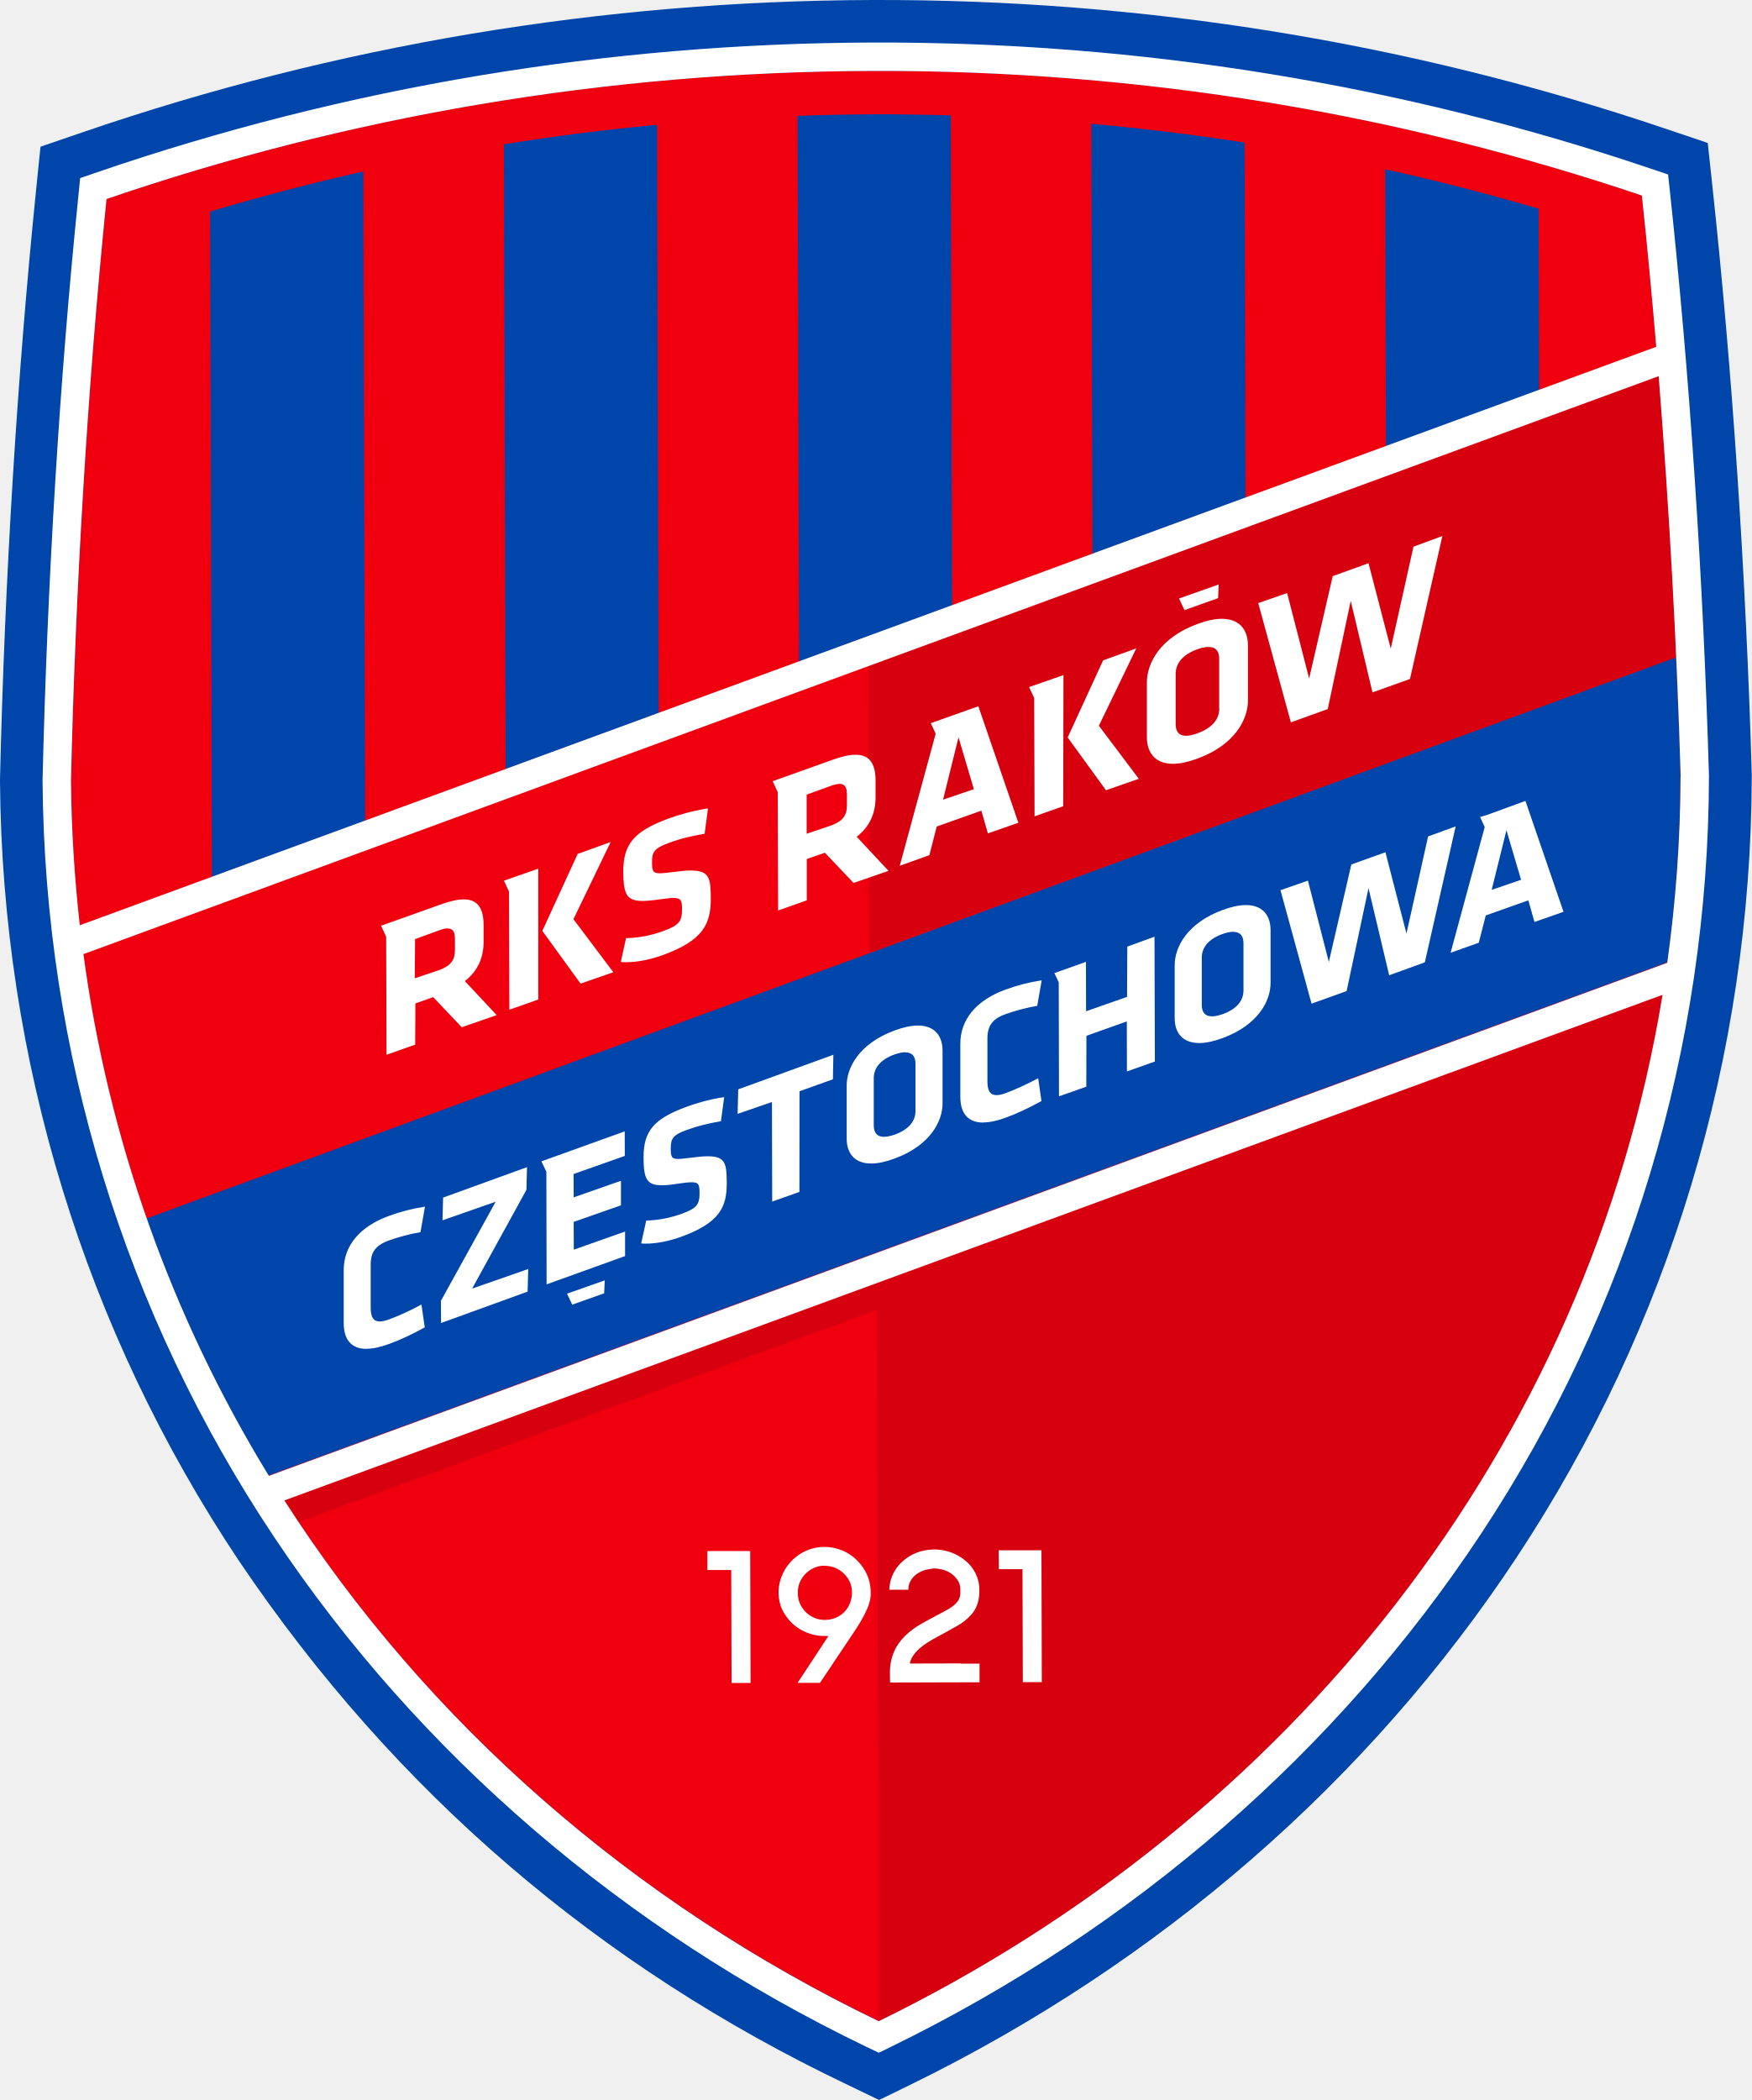
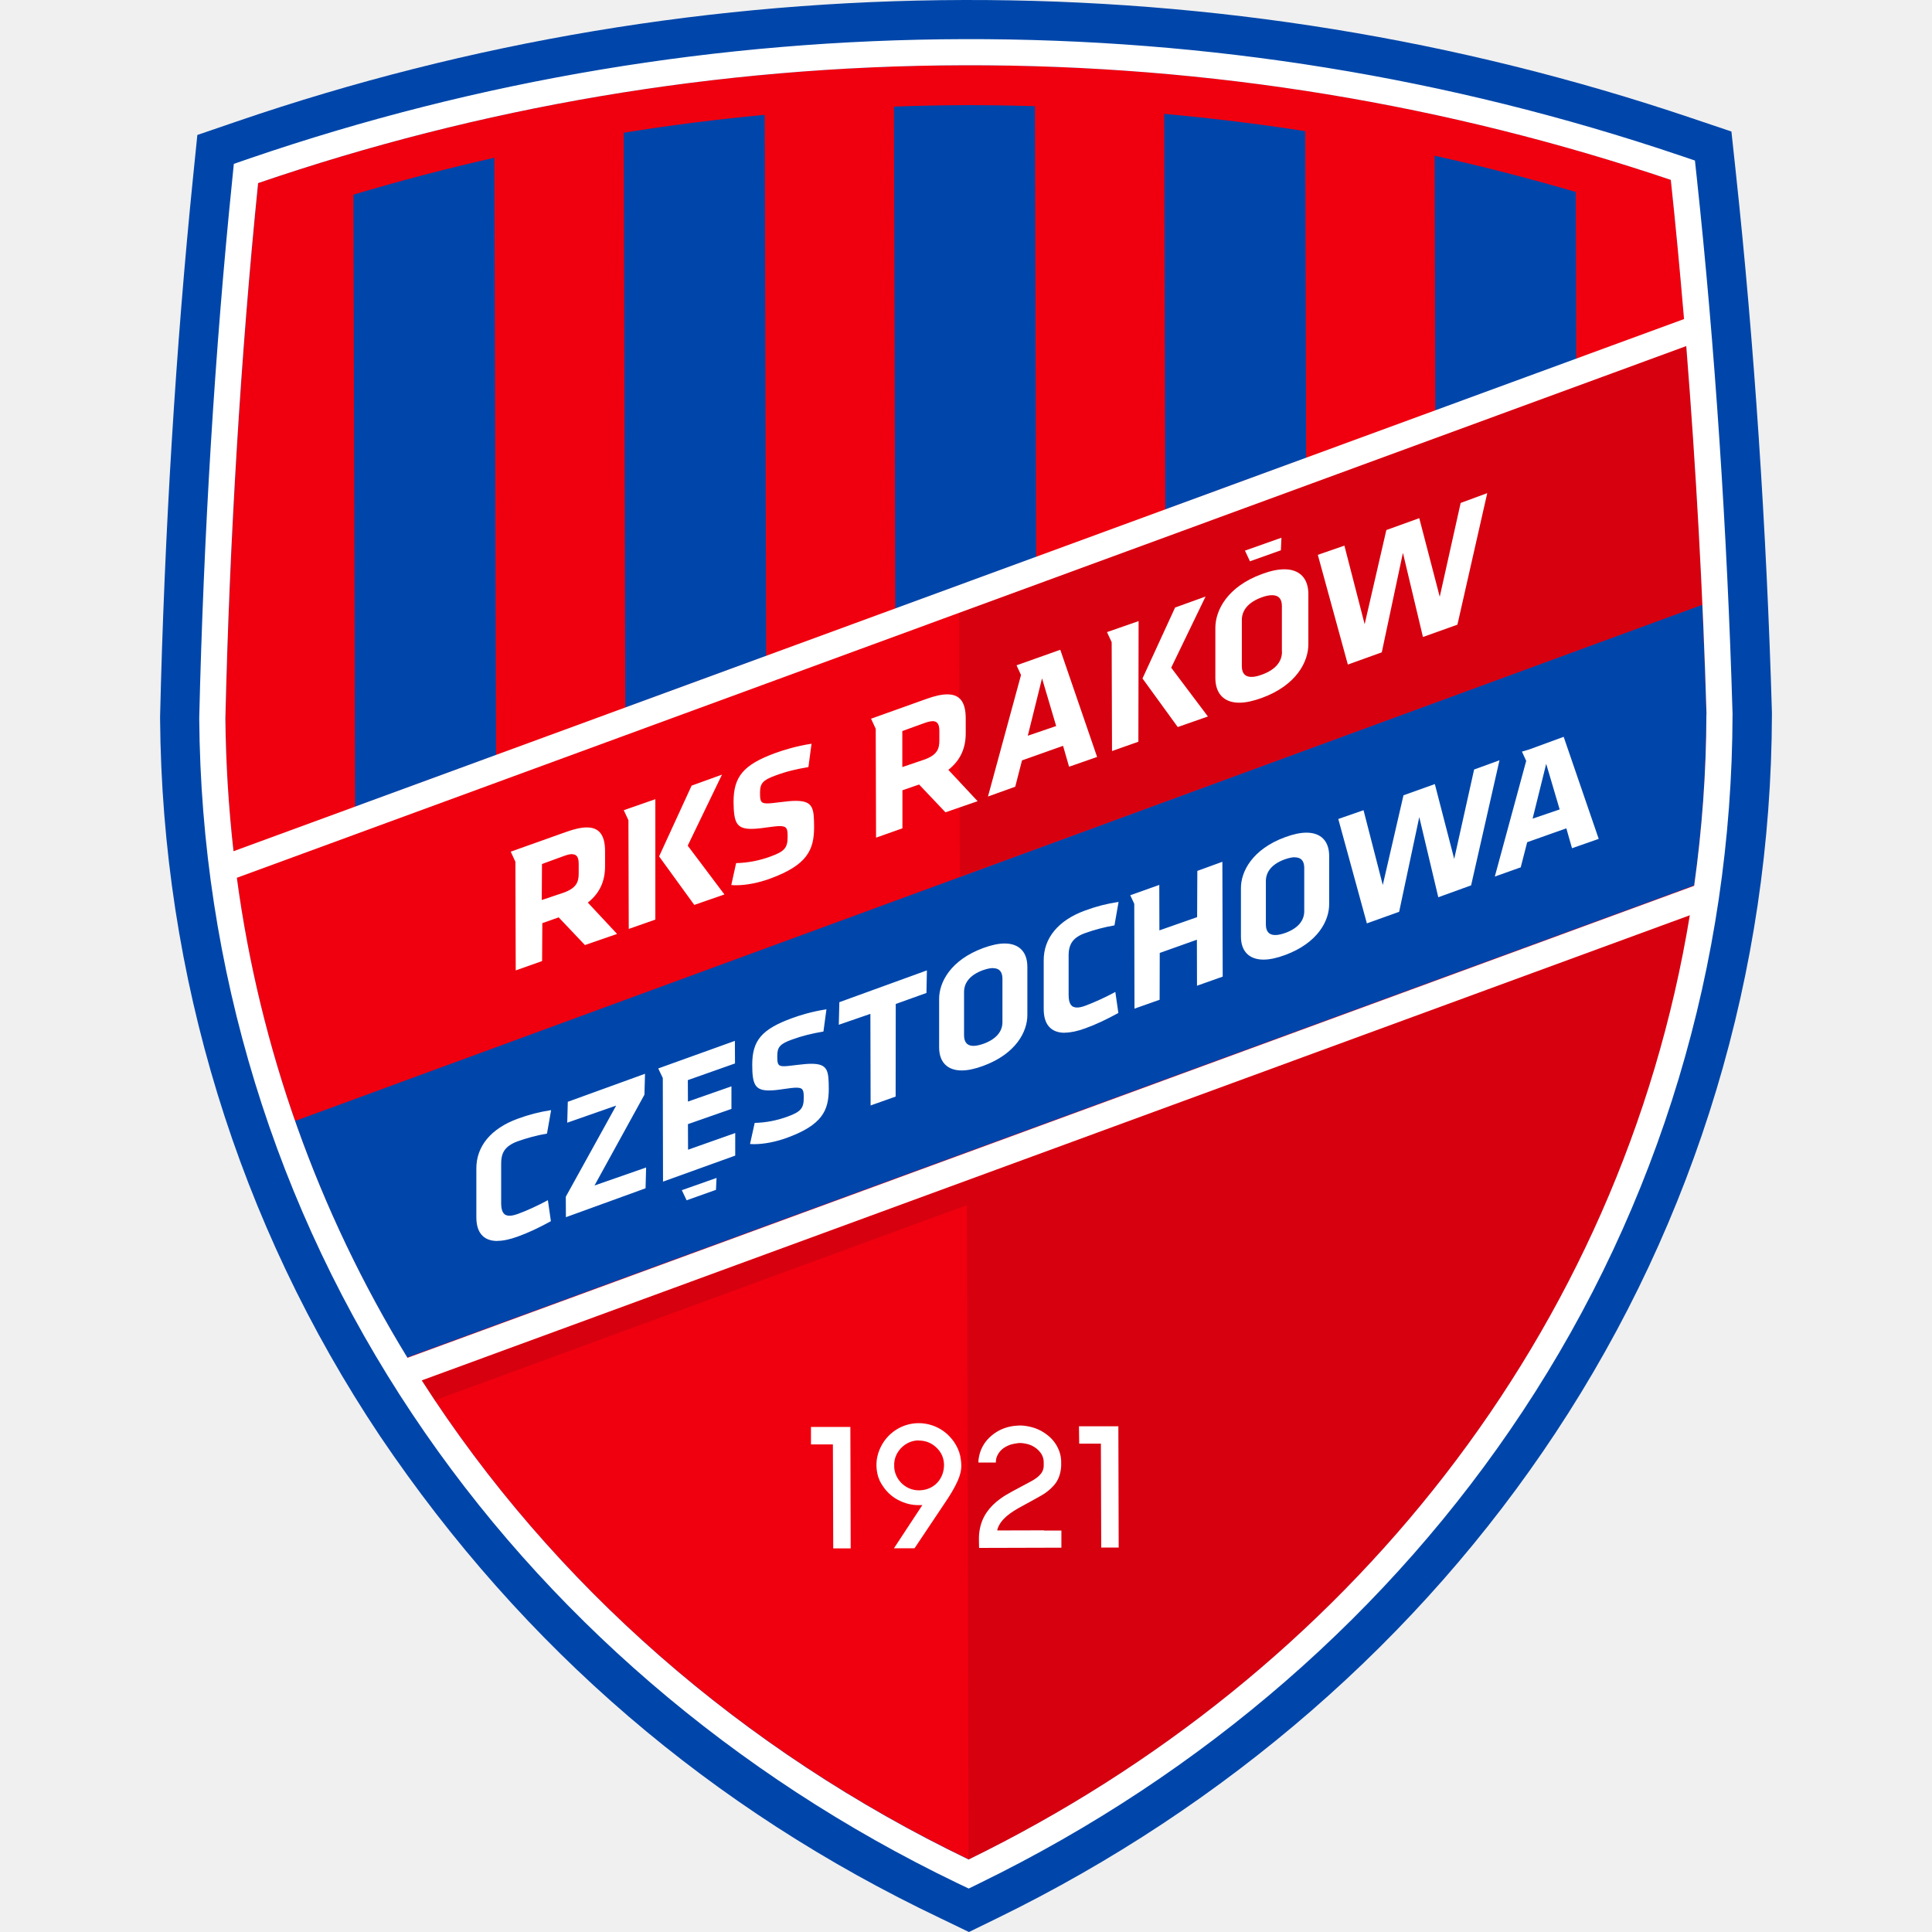
- <svg xmlns="http://www.w3.org/2000/svg" width="584" height="700" viewBox="0 0 584 700" fill="none">
-   <g clip-path="url(#clip0_37_506)">
-     <path d="M291.093 5.38027e-06C200.847 0.242 112.294 15.064 27.852 43.984L13.503 48.898L11.971 63.962C5.724 125.508 1.572 193.176 0 259.716V260.441C0.726 353.484 28.255 443.345 79.686 520.318C131.923 597.733 200.041 655.653 282.709 695.005L293.068 700L303.387 694.965C386.458 654.405 456.39 593.624 505.564 519.19C556.672 441.895 583.758 351.873 584 258.87V258.145C582.065 191.685 577.551 124.098 570.941 62.673L569.328 47.65L554.979 42.816C470.134 14.138 381.339 -0.242 291.093 5.38027e-06Z" fill="#0046AA" />
-     <path d="M560.3 258.789C558.446 195.27 554.052 127.361 547.402 65.13C467.111 38.023 381.017 23.361 291.174 23.603C201.613 23.845 115.518 38.909 35.55 66.298C29.222 128.65 25.192 196.64 23.7 260.239C25.111 443.869 134.382 597.33 292.988 673.698C451.19 596.484 559.897 442.379 560.34 258.789H560.3Z" fill="#F0000F" />
-     <path d="M89.561 491.841L546.958 324.041L555.866 320.778C558.688 300.558 560.219 279.855 560.26 258.789C559.897 245.739 559.373 232.447 558.768 219.075L547.603 223.183L48.851 406.168C49.375 407.699 49.98 409.23 50.544 410.76C51.633 413.701 52.681 416.641 53.809 419.541C54.575 421.515 55.341 423.448 56.147 425.422C57.155 427.959 58.203 430.456 59.251 432.954C60.097 434.887 60.903 436.861 61.749 438.794C63.442 442.661 65.216 446.487 66.989 450.273C67.997 452.408 69.045 454.503 70.093 456.597C71.101 458.651 72.108 460.665 73.156 462.679C74.325 464.975 75.534 467.231 76.743 469.526L79.646 474.843C82.79 480.482 86.014 486.121 89.359 491.599C89.4 491.68 89.48 491.76 89.521 491.881L89.561 491.841Z" fill="#0046AA" />
-     <path d="M189.037 431.222L201.613 426.791L201.411 431.101L190.77 434.887L189.037 431.222ZM213.745 414.506L215.438 406.853C219.67 406.732 223.499 405.967 227.369 404.557C232.125 402.825 233.213 401.536 233.213 397.831C233.213 395.132 233.092 394.045 230.513 394.085C229.465 394.085 227.933 394.286 225.998 394.568C223.66 394.931 221.968 395.092 220.637 395.092C218.018 395.092 216.526 394.488 215.68 393.078C214.753 391.547 214.551 389.05 214.551 385.747C214.551 377.007 217.977 372.939 228.82 368.951C231.641 367.904 236.155 366.494 241.436 365.688L240.347 373.744C236.115 374.469 232.85 375.234 228.86 376.685C224.628 378.215 223.62 379.383 223.62 382.565C223.62 385.385 223.741 386.351 226.079 386.311C227.087 386.311 228.538 386.11 230.593 385.868C232.85 385.586 234.584 385.425 235.954 385.425C242 385.425 242.242 388.003 242.282 394.447C242.282 402.382 239.904 407.578 227.127 412.25C223.136 413.7 218.864 414.546 215.357 414.546C214.753 414.546 214.188 414.546 213.664 414.466L213.745 414.506ZM182.145 390.581L180.492 387.117L208.263 377.128L208.304 385.304L191.214 391.346L191.254 399.12L207.014 393.601V401.778L191.254 407.296L191.294 416.56L208.384 410.518V418.695L182.225 428.12L182.145 390.581ZM122.209 449.629C119.67 449.629 117.735 448.864 116.445 447.333C115.196 445.883 114.591 443.748 114.591 440.969V423.528C114.511 415.352 119.871 408.867 129.626 405.323C133.696 403.832 137.445 402.866 141.677 402.221L140.186 410.72C136.719 411.284 132.608 412.412 129.505 413.539C124.587 415.352 123.58 418.051 123.58 421.595V436.015C123.62 439.156 124.547 440.486 126.643 440.486C127.449 440.486 128.457 440.244 129.706 439.801C132.81 438.673 136.961 436.78 140.508 434.847L141.597 442.459C137.324 444.795 133.616 446.568 129.626 448.018C126.764 449.065 124.265 449.589 122.209 449.589V449.629ZM146.998 433.598L165.256 400.57L147.522 406.773L147.723 399.2L175.696 389.05L175.494 396.622L157.397 429.53L176.099 423.005L175.897 430.537L147.038 441.009L146.998 433.598ZM257.357 367.34L245.91 371.287L246.111 363.111L277.832 351.591L277.671 359.768L266.546 363.755L266.506 397.307L257.437 400.529L257.357 367.34ZM352.964 327.464L351.512 324.363L362.032 320.617L362.073 337.091L375.737 332.298L375.817 315.542L384.886 312.239L385.007 353.847L375.696 357.149L375.656 340.474L362.194 345.267L362.153 362.225L353.044 365.447L352.964 327.464ZM327.772 374.187C325.233 374.187 323.298 373.422 322.008 371.891C320.759 370.441 320.154 368.307 320.154 365.527V348.087C320.073 339.91 325.434 333.425 335.188 329.881C339.259 328.391 342.968 327.424 347.28 326.779L345.789 335.278C342.403 335.842 338.292 336.93 335.108 338.098C330.876 339.628 329.183 341.964 329.183 346.153V360.573C329.223 363.715 330.15 365.044 332.246 365.044C333.052 365.044 334.06 364.843 335.309 364.359C338.373 363.232 342.524 361.338 346.111 359.405L347.2 367.018C342.847 369.394 339.138 371.166 335.229 372.576C332.367 373.623 329.868 374.147 327.812 374.147L327.772 374.187ZM290.448 387.842C285.249 387.842 282.266 384.821 282.266 379.504V362.063C282.185 355.941 286.418 347.845 298.227 343.495C301.17 342.408 303.79 341.844 306.006 341.844C311.206 341.844 314.189 344.865 314.229 350.181V367.622C314.31 373.744 310.077 381.84 298.227 386.19C295.285 387.278 292.665 387.842 290.448 387.842ZM301.774 350.745C300.807 350.745 299.557 351.027 298.147 351.51C293.632 353.162 291.295 355.901 291.295 359.405V375.194C291.335 377.691 292.464 378.94 294.721 378.94C295.688 378.94 296.938 378.658 298.348 378.175C302.863 376.523 305.241 373.784 305.2 370.28V354.491C305.16 352.034 304.031 350.785 301.774 350.785V350.745ZM494.963 275.666L493.431 272.323L496.011 271.558L508.546 266.966L521.243 303.942L511.569 307.325L509.514 300.115L495.326 305.15L492.988 314.253L483.597 317.596L494.963 275.706V275.666ZM497.301 296.611L507.095 293.268L502.218 276.754L497.301 296.571V296.611ZM399.8 347.684C394.6 347.684 391.617 344.663 391.617 339.346V321.906C391.537 315.783 395.769 307.687 407.579 303.337C410.521 302.25 413.141 301.686 415.358 301.686C420.557 301.686 423.54 304.707 423.58 310.024V327.464C423.661 333.587 419.429 341.683 407.579 346.033C404.636 347.12 402.016 347.684 399.8 347.684ZM411.126 310.588C410.158 310.588 408.909 310.869 407.498 311.353C402.984 313.004 400.646 315.743 400.646 319.247V335.037C400.686 337.534 401.815 338.782 404.072 338.782C405.08 338.782 406.289 338.5 407.7 338.017C412.214 336.366 414.552 333.627 414.552 330.123V314.333C414.511 311.876 413.383 310.628 411.126 310.628V310.588ZM468.885 311.192L461.871 284.084L450.505 288.152L443.008 320.657L436.035 293.55L426.886 296.732L437.244 334.553L448.933 330.364L456.229 296.047L463.121 325.088L475.011 320.778L485.29 275.465L476.1 278.808L468.885 311.192Z" fill="white" />
-     <path d="M121.725 273.612L121.121 57.155C103.95 61.022 86.941 65.493 70.053 70.528L70.657 292.341L121.685 273.612H121.725ZM219.59 237.724L219.066 41.608C201.935 43.219 184.926 45.354 167.997 48.093L168.562 256.413L219.59 237.683V237.724ZM317.413 201.836L316.97 38.466C308.385 38.224 299.799 38.063 291.214 38.103C282.629 38.144 274.326 38.305 265.902 38.627L266.385 220.565L317.413 201.836ZM415.237 165.947L414.915 47.529C397.986 44.87 380.936 42.816 363.806 41.245L364.209 184.637L415.237 165.907V165.947ZM513.101 130.059L512.94 69.561C496.051 64.607 479.002 60.216 461.791 56.43L462.033 148.829L513.061 130.1L513.101 130.059ZM558.808 219.115L547.644 223.183L48.851 406.168M89.561 491.841L546.999 324.081L555.906 320.778" fill="#0046AA" />
-     <path d="M554.254 331.613L94.801 500.138C96.332 502.555 97.864 505.012 99.476 507.388L292.302 436.659L292.947 673.738C426.805 608.407 525.153 487.974 552.521 341.239H552.642C553.246 338.017 553.77 334.835 554.254 331.613ZM552.964 125.387L289.481 222.015L289.763 317.556L558.808 219.075C557.438 187.98 555.463 156.442 552.964 125.387Z" fill="#D7000F" />
-     <path d="M128.739 312.239L127.046 308.574L146.836 301.525C150.021 300.357 152.56 299.793 154.616 299.793C159.09 299.793 161.226 302.532 161.226 308.453V313.85C161.226 319.368 159.21 323.718 154.978 327.021L165.579 338.38L153.93 342.408L144.418 332.378L138.493 334.473L138.412 348.208L128.86 351.591L128.739 312.239ZM149.255 309.46C148.489 309.46 147.481 309.701 146.191 310.185L138.372 313.044L138.291 326.095L146.312 323.396C150.786 321.745 151.673 319.61 151.673 316.508V313.044C151.673 310.547 150.948 309.5 149.255 309.5V309.46ZM169.69 297.175L167.997 293.55L179.444 289.562V333.184L169.811 336.567L169.69 297.175ZM180.815 310.265L192.584 284.648L203.588 280.661L191.173 306.399L204.475 324.081L193.552 327.867L180.815 310.306V310.265ZM206.933 320.778L208.707 312.722C213.181 312.601 217.171 311.796 221.242 310.306C226.24 308.493 227.369 307.164 227.369 303.257C227.369 300.437 227.248 299.31 224.547 299.31C223.459 299.31 221.847 299.511 219.831 299.793C217.373 300.155 215.599 300.316 214.188 300.316C211.448 300.316 209.876 299.672 208.989 298.222C208.022 296.611 207.82 293.993 207.78 290.529C207.78 281.345 211.407 277.076 222.774 272.887C225.756 271.799 230.513 270.309 236.035 269.463L234.906 277.922C230.472 278.687 227.046 279.452 222.854 281.023C218.421 282.634 217.373 283.843 217.373 287.145C217.373 290.086 217.494 291.093 219.952 291.093C220.96 291.093 222.33 290.932 224.265 290.69C227.086 290.327 228.86 290.166 230.311 290.166C236.679 290.166 236.921 292.905 236.962 299.632C236.962 307.969 234.463 313.407 221.081 318.321C216.929 319.852 212.415 320.738 208.747 320.738C208.142 320.738 207.538 320.738 206.974 320.657L206.933 320.778ZM291.899 265.677V260.28C291.899 254.359 289.763 251.579 285.249 251.579C283.153 251.579 280.613 252.143 277.429 253.311L257.598 260.4L259.291 264.066L259.412 303.498L268.965 300.115V286.34L275.011 284.245L284.563 294.315L296.212 290.287L285.611 278.929C289.844 275.585 291.899 271.276 291.899 265.717V265.677ZM282.347 268.295C282.347 271.397 281.5 273.531 276.986 275.183L268.925 277.922V264.871L276.825 262.012C278.114 261.528 279.122 261.327 279.888 261.287C281.581 261.287 282.347 262.334 282.347 264.831V268.295ZM406.087 199.379L406.289 194.827L393.068 199.499L394.882 203.366L406.087 199.379ZM378.8 216.134L367.756 220.122L355.946 245.82L368.723 263.421L379.646 259.595L366.345 241.913L378.8 216.134ZM463.645 216.215L456.229 187.738L444.298 192.048L436.438 226.164L429.102 197.687L419.469 201.03L430.352 240.785L442.645 236.354L450.304 200.305L457.559 230.796L470.054 226.325L480.856 178.675L471.223 182.22L463.645 216.215ZM407.377 206.266C405.039 206.266 402.299 206.83 399.195 207.998C386.74 212.55 382.347 221.089 382.347 227.493V245.82C382.427 251.418 385.571 254.6 391.013 254.6C393.351 254.6 396.091 253.996 399.195 252.868C411.65 248.317 416.083 239.778 416.043 233.374V215.047C415.962 209.448 412.819 206.266 407.337 206.266H407.377ZM406.49 236.113C406.49 239.818 404.032 242.678 399.276 244.41C397.784 244.974 396.494 245.256 395.446 245.256C393.109 245.256 391.94 243.967 391.94 241.349V224.754C391.9 221.048 394.358 218.189 399.074 216.457C400.565 215.893 401.855 215.651 402.903 215.651C405.241 215.651 406.45 216.94 406.45 219.558V236.153L406.49 236.113ZM310.319 241.067L311.932 244.571L299.961 288.595L309.836 285.051L312.294 275.505L327.167 270.228L329.344 277.801L339.501 274.256L326.16 235.428L310.279 241.067H310.319ZM314.39 266.563L319.549 245.779L324.668 263.059L314.39 266.563ZM343.088 229.024L344.781 232.689L344.902 272.122L354.455 268.738L354.535 225.036L343.088 229.024Z" fill="white" />
-     <path d="M569.732 258.548C567.797 192.451 563.323 125.266 556.753 64.164L556.108 58.162L550.384 56.229C467.071 28.074 379.848 13.936 291.133 14.178C202.459 14.42 115.438 28.96 32.447 57.397L26.723 59.37L26.119 65.412C19.871 126.595 15.76 193.901 14.188 260.078V260.4C14.873 350.665 41.596 437.827 91.496 512.504C139.622 584.602 207.86 643.288 288.836 682.277L292.988 684.251L297.099 682.237C377.913 642.805 445.87 583.716 493.673 511.376C543.25 436.377 569.53 349.053 569.732 258.83V258.507V258.548ZM560.259 258.83C560.219 279.936 558.647 300.679 555.826 320.939L89.641 491.962C57.151 438.916 36.092 379.68 27.811 318.039L552.964 125.387C556.511 169.774 559.01 215.289 560.3 258.789L560.259 258.83ZM35.51 66.339C115.478 38.949 201.573 23.885 291.133 23.643C380.936 23.402 467.031 38.063 547.361 65.171C549.135 81.644 550.707 98.521 552.158 115.599L26.602 308.412C24.829 292.623 23.821 276.592 23.66 260.32C25.151 196.72 29.182 128.73 35.51 66.379V66.339ZM292.947 673.738C211.045 634.306 142.322 574.251 94.801 500.138L554.254 331.613C529.465 482.738 429.747 606.957 292.947 673.738Z" fill="white" />
-     <path d="M347.2 516.612L347.321 560.717H340.993C340.993 560.717 340.912 533.529 340.872 523.057H333.012L332.931 516.773H347.24L347.2 516.612ZM320.315 554.474H318.421C313.423 554.474 308.425 554.474 303.427 554.514C303.427 554.434 303.346 554.393 303.346 554.353C303.346 554.232 303.346 554.071 303.427 553.95C304.032 552.097 305.241 550.647 306.651 549.399C308.385 547.908 310.319 546.781 312.335 545.693C314.632 544.445 316.93 543.196 319.187 541.907C320.92 540.94 322.452 539.732 323.782 538.242C325.152 536.711 325.918 534.939 326.281 532.925C326.523 531.717 326.523 530.468 326.482 529.219C326.402 527.648 326.039 526.158 325.354 524.748C324.488 522.885 323.189 521.255 321.565 519.995C320.114 518.827 318.542 517.982 316.809 517.377C315.484 516.956 314.12 516.672 312.738 516.532C311.529 516.411 310.4 516.532 309.231 516.652C306.651 517.015 304.273 517.901 302.177 519.432C300.404 520.721 298.913 522.332 297.905 524.305C297.139 525.755 296.736 527.286 296.535 528.897C296.474 529.23 296.474 529.571 296.535 529.904H302.822V529.662C302.822 528.575 303.145 527.689 303.628 526.843C304.717 524.99 306.41 523.983 308.385 523.339C309.07 523.137 309.755 523.057 310.44 522.936C311.448 522.734 312.415 522.855 313.383 523.016C314.914 523.258 316.325 523.862 317.534 524.829C319.106 526.118 320.154 527.689 320.154 529.783V531.273C320.073 532.603 319.509 533.69 318.582 534.576C317.776 535.382 316.809 536.026 315.801 536.59C313.423 537.879 311.045 539.128 308.667 540.417C307.175 541.222 305.724 542.068 304.354 543.075C302.46 544.445 300.807 546.056 299.477 547.989C297.824 550.406 296.978 553.104 296.736 556.004C296.615 557.575 296.736 559.186 296.736 560.838C306.611 560.838 316.406 560.798 326.24 560.757H326.563V554.554H320.194L320.315 554.474ZM250.101 516.894L250.222 560.999H243.894C243.894 560.999 243.814 533.811 243.773 523.339H235.833V517.015H250.101V516.894ZM261.428 537.718C262.879 540.175 264.854 542.108 267.353 543.438C269.811 544.726 272.391 545.411 275.172 545.331H276.18L265.902 560.959H273.358L284.563 544.203C286.256 541.706 287.828 539.168 289.038 536.429C289.844 534.617 290.368 532.683 290.287 530.669C290.287 530.065 290.206 529.421 290.126 528.816C289.924 526.923 289.279 525.151 288.352 523.54C287.497 522.047 286.409 520.701 285.128 519.552C283.435 518.062 281.541 516.975 279.404 516.33C277.208 515.643 274.883 515.464 272.607 515.806C270.331 516.148 268.162 517.002 266.264 518.304C264.41 519.593 262.919 521.164 261.75 523.097C260.017 526.037 259.251 529.139 259.654 532.522C259.856 534.375 260.42 536.107 261.387 537.718H261.428ZM274.809 521.929C277.268 521.929 279.404 522.734 281.178 524.386C283.072 526.118 284.04 528.333 284.04 530.83C283.999 535.825 280.452 539.893 275.051 539.974C269.771 540.054 265.861 535.543 265.982 530.992C265.781 526.158 269.973 521.889 274.809 521.889V521.929Z" fill="white" />
+ <svg xmlns="http://www.w3.org/2000/svg" width="700" height="700" viewBox="0 0 700 700" fill="none">
+   <g clip-path="url(#clip0_85_342)">
+     <path d="M349.093 0.002C258.847 0.243 170.294 15.066 85.852 43.986L71.503 48.9L69.971 63.964C63.724 125.51 59.572 193.177 58 259.717V260.443C58.725 353.486 86.255 443.347 137.686 520.32C189.923 597.735 258.041 655.654 340.709 695.007L351.068 700.002L361.387 694.967C444.458 654.407 514.39 593.626 563.564 519.192C614.672 441.897 641.758 351.874 642 258.871V258.147C640.065 191.687 635.551 124.1 628.941 62.675L627.328 47.651L612.979 42.818C528.134 14.139 439.339 -0.24 349.093 0.002Z" fill="#0046AA" />
+     <path d="M618.3 258.79C616.446 195.271 612.052 127.362 605.402 65.132C525.111 38.024 439.017 23.363 349.174 23.605C259.613 23.846 173.518 38.91 93.55 66.3C87.222 128.651 83.192 196.642 81.7 260.241C83.111 443.871 192.382 597.332 350.988 673.7C509.19 596.486 617.897 442.38 618.34 258.79H618.3Z" fill="#F0000F" />
+     <path d="M147.561 491.843L604.958 324.043L613.866 320.78C616.688 300.56 618.219 279.856 618.26 258.79C617.897 245.74 617.373 232.449 616.768 219.077L605.603 223.185L106.851 406.169C107.375 407.7 107.98 409.232 108.544 410.762C109.633 413.703 110.681 416.643 111.809 419.543C112.575 421.517 113.341 423.449 114.147 425.423C115.155 427.96 116.203 430.458 117.251 432.956C118.097 434.889 118.903 436.863 119.75 438.796C121.442 442.663 123.216 446.489 124.989 450.275C125.997 452.41 127.045 454.505 128.093 456.599C129.101 458.653 130.108 460.666 131.156 462.68C132.325 464.976 133.534 467.233 134.744 469.528L137.646 474.844C140.79 480.483 144.014 486.123 147.359 491.601C147.4 491.682 147.48 491.762 147.521 491.883L147.561 491.843Z" fill="#0046AA" />
+     <path d="M247.037 431.224L259.613 426.793L259.411 431.103L248.77 434.888L247.037 431.224ZM271.745 414.508L273.438 406.854C277.67 406.733 281.499 405.969 285.369 404.559C290.125 402.827 291.213 401.537 291.213 397.832C291.213 395.133 291.092 394.046 288.513 394.086C287.465 394.086 285.933 394.287 283.998 394.569C281.66 394.932 279.968 395.094 278.637 395.094C276.018 395.094 274.526 394.489 273.68 393.079C272.753 391.548 272.551 389.052 272.551 385.749C272.551 377.009 275.977 372.941 286.82 368.953C289.641 367.906 294.155 366.496 299.436 365.69L298.347 373.746C294.115 374.471 290.85 375.235 286.86 376.686C282.628 378.216 281.62 379.384 281.62 382.566C281.62 385.386 281.741 386.352 284.079 386.312C285.087 386.312 286.538 386.112 288.593 385.87C290.85 385.588 292.584 385.427 293.954 385.427C300 385.427 300.242 388.004 300.282 394.448C300.282 402.383 297.904 407.579 285.127 412.251C281.136 413.701 276.864 414.547 273.357 414.547C272.753 414.547 272.188 414.547 271.664 414.467L271.745 414.508ZM240.145 390.582L238.492 387.118L266.263 377.129L266.304 385.306L249.214 391.348L249.254 399.121L265.014 393.603V401.78L249.254 407.297L249.294 416.561L266.384 410.52V418.697L240.225 428.121L240.145 390.582ZM180.209 449.63C177.67 449.63 175.735 448.866 174.445 447.335C173.196 445.885 172.591 443.749 172.591 440.97V423.53C172.511 415.354 177.871 408.868 187.626 405.324C191.696 403.833 195.445 402.868 199.677 402.223L198.186 410.721C194.719 411.285 190.608 412.413 187.505 413.54C182.587 415.353 181.58 418.052 181.58 421.596V436.017C181.62 439.158 182.547 440.487 184.643 440.487C185.449 440.487 186.457 440.245 187.706 439.802C190.81 438.674 194.961 436.782 198.508 434.849L199.597 442.461C195.324 444.797 191.616 446.57 187.626 448.02C184.764 449.067 182.265 449.591 180.209 449.591V449.63ZM204.998 433.599L223.256 400.572L205.522 406.775L205.723 399.202L233.696 389.052L233.494 396.624L215.397 429.531L234.099 423.007L233.897 430.539L205.038 441.01L204.998 433.599ZM315.357 367.341L303.91 371.289L304.111 363.112L335.832 351.592L335.671 359.77L324.546 363.757L324.506 397.309L315.437 400.53L315.357 367.341ZM410.964 327.466L409.512 324.365L420.032 320.618L420.073 337.092L433.737 332.299L433.817 315.543L442.886 312.241L443.007 353.849L433.696 357.151L433.656 340.475L420.194 345.268L420.153 362.227L411.044 365.448L410.964 327.466ZM385.772 374.189C383.233 374.189 381.298 373.423 380.008 371.892C378.759 370.442 378.154 368.309 378.154 365.529V348.089C378.073 339.912 383.434 333.427 393.188 329.883C397.259 328.393 400.968 327.425 405.28 326.78L403.789 335.28C400.403 335.844 396.292 336.931 393.108 338.099C388.876 339.629 387.183 341.966 387.183 346.155V360.574C387.223 363.716 388.15 365.046 390.246 365.046C391.052 365.046 392.06 364.845 393.309 364.361C396.373 363.234 400.524 361.339 404.111 359.406L405.2 367.02C400.847 369.396 397.138 371.168 393.229 372.578C390.367 373.625 387.868 374.148 385.812 374.148L385.772 374.189ZM348.448 387.844C343.249 387.844 340.266 384.822 340.266 379.505V362.065C340.185 355.943 344.418 347.846 356.227 343.496C359.17 342.409 361.79 341.845 364.006 341.845C369.206 341.845 372.189 344.866 372.229 350.182V367.624C372.31 373.746 368.077 381.841 356.227 386.191C353.285 387.279 350.665 387.844 348.448 387.844ZM359.774 350.746C358.807 350.746 357.557 351.029 356.147 351.512C351.632 353.164 349.295 355.902 349.295 359.406V375.195C349.335 377.692 350.464 378.941 352.721 378.941C353.688 378.941 354.938 378.66 356.348 378.177C360.863 376.525 363.241 373.785 363.2 370.281V354.492C363.16 352.035 362.031 350.786 359.774 350.786V350.746ZM552.963 275.668L551.431 272.324L554.011 271.56L566.546 266.967L579.243 303.944L569.569 307.327L567.514 300.116L553.326 305.151L550.988 314.254L541.597 317.598L552.963 275.707V275.668ZM555.301 296.612L565.095 293.27L560.218 276.755L555.301 296.573V296.612ZM457.8 347.685C452.6 347.685 449.617 344.665 449.617 339.348V321.908C449.537 315.785 453.769 307.689 465.579 303.339C468.521 302.252 471.141 301.688 473.358 301.688C478.557 301.688 481.54 304.709 481.58 310.026V327.466C481.661 333.589 477.429 341.684 465.579 346.034C462.636 347.121 460.016 347.685 457.8 347.685ZM469.126 310.59C468.158 310.59 466.909 310.87 465.498 311.354C460.984 313.005 458.646 315.745 458.646 319.249V335.039C458.686 337.536 459.815 338.784 462.072 338.784C463.08 338.784 464.289 338.501 465.7 338.018C470.214 336.367 472.552 333.629 472.552 330.125V314.335C472.511 311.878 471.383 310.629 469.126 310.629V310.59ZM526.885 311.194L519.871 284.086L508.505 288.154L501.008 320.659L494.035 293.552L484.886 296.733L495.244 334.555L506.933 330.366L514.229 296.048L521.121 325.09L533.011 320.78L543.29 275.466L534.1 278.81L526.885 311.194Z" fill="white" />
+     <path d="M179.725 273.613L179.121 57.157C161.95 61.023 144.941 65.494 128.053 70.529L128.657 292.342L179.685 273.613H179.725ZM277.59 237.725L277.066 41.609C259.935 43.22 242.926 45.355 225.997 48.094L226.562 256.414L277.59 237.685V237.725ZM375.413 201.837L374.97 38.468C366.385 38.226 357.799 38.065 349.214 38.105C340.629 38.145 332.326 38.306 323.902 38.629L324.385 220.566L375.413 201.837ZM473.237 165.949L472.915 47.53C455.986 44.872 438.936 42.818 421.806 41.247L422.209 184.639L473.237 165.908V165.949ZM571.101 130.061L570.94 69.562C554.051 64.608 537.002 60.218 519.791 56.432L520.033 148.831L571.061 130.102L571.101 130.061ZM616.808 219.116L605.644 223.185L106.851 406.17M147.561 491.843L604.999 324.083L613.906 320.78" fill="#0046AA" />
+     <path d="M612.254 331.615L152.801 500.14C154.332 502.557 155.864 505.014 157.476 507.39L350.302 436.66L350.947 673.74C484.805 608.409 583.153 487.976 610.521 341.241H610.642C611.246 338.019 611.77 334.837 612.254 331.615ZM610.964 125.389L347.481 222.017L347.763 317.557L616.808 219.077C615.438 187.982 613.463 156.444 610.964 125.389Z" fill="#D7000F" />
+     <path d="M186.739 312.241L185.046 308.576L204.836 301.526C208.021 300.358 210.56 299.794 212.616 299.794C217.09 299.794 219.226 302.533 219.226 308.454V313.852C219.226 319.37 217.21 323.719 212.978 327.022L223.579 338.382L211.93 342.409L202.418 332.379L196.493 334.474L196.412 348.21L186.86 351.592L186.739 312.241ZM207.255 309.461C206.489 309.461 205.481 309.702 204.191 310.186L196.372 313.046L196.291 326.096L204.312 323.397C208.786 321.746 209.673 319.611 209.673 316.509V313.046C209.673 310.549 208.948 309.501 207.255 309.501V309.461ZM227.69 297.177L225.997 293.552L237.444 289.564V333.185L227.811 336.569L227.69 297.177ZM238.815 310.267L250.584 284.65L261.588 280.663L249.173 306.401L262.475 324.082L251.552 327.868L238.815 310.307V310.267ZM264.933 320.78L266.707 312.724C271.181 312.603 275.171 311.797 279.242 310.307C284.24 308.494 285.369 307.166 285.369 303.259C285.369 300.439 285.248 299.311 282.547 299.311C281.459 299.311 279.847 299.512 277.831 299.794C275.373 300.156 273.599 300.318 272.188 300.318C269.448 300.318 267.876 299.674 266.989 298.224C266.022 296.613 265.82 293.994 265.78 290.53C265.78 281.346 269.407 277.077 280.774 272.888C283.756 271.8 288.513 270.311 294.035 269.465L292.906 277.923C288.472 278.688 285.046 279.454 280.854 281.025C276.421 282.636 275.373 283.845 275.373 287.147C275.373 290.088 275.494 291.095 277.952 291.095C278.96 291.095 280.33 290.933 282.265 290.691C285.086 290.328 286.86 290.168 288.311 290.168C294.679 290.168 294.921 292.907 294.962 299.634C294.962 307.971 292.463 313.409 279.081 318.323C274.929 319.854 270.415 320.74 266.747 320.74C266.142 320.74 265.538 320.74 264.974 320.659L264.933 320.78ZM349.899 265.678V260.281C349.899 254.36 347.763 251.581 343.249 251.581C341.153 251.581 338.613 252.145 335.429 253.312L315.598 260.401L317.291 264.068L317.412 303.5L326.965 300.116V286.341L333.011 284.246L342.563 294.316L354.212 290.289L343.611 278.931C347.844 275.587 349.899 271.278 349.899 265.719V265.678ZM340.347 268.297C340.347 271.399 339.5 273.533 334.986 275.185L326.925 277.923V264.872L334.825 262.013C336.114 261.529 337.122 261.329 337.888 261.289C339.581 261.289 340.347 262.335 340.347 264.832V268.297ZM464.087 199.38L464.289 194.829L451.068 199.501L452.882 203.367L464.087 199.38ZM436.8 216.135L425.756 220.124L413.946 245.822L426.723 263.422L437.646 259.596L424.345 241.914L436.8 216.135ZM521.645 216.216L514.229 187.74L502.298 192.049L494.438 226.165L487.102 197.689L477.469 201.031L488.352 240.786L500.645 236.355L508.304 200.307L515.559 230.797L528.054 226.327L538.856 178.676L529.223 182.221L521.645 216.216ZM465.377 206.267C463.039 206.267 460.299 206.832 457.195 208C444.74 212.552 440.347 221.091 440.347 227.495V245.822C440.427 251.42 443.571 254.602 449.013 254.602C451.351 254.602 454.091 253.998 457.195 252.87C469.65 248.319 474.083 239.779 474.043 233.375V215.048C473.962 209.449 470.819 206.267 465.337 206.267H465.377ZM464.49 236.115C464.49 239.82 462.032 242.679 457.276 244.411C455.784 244.975 454.494 245.258 453.446 245.258C451.109 245.258 449.94 243.968 449.94 241.35V224.755C449.9 221.049 452.358 218.19 457.074 216.458C458.565 215.894 459.855 215.652 460.903 215.652C463.241 215.652 464.45 216.942 464.45 219.56V236.155L464.49 236.115ZM368.319 241.069L369.932 244.573L357.961 288.596L367.836 285.052L370.294 275.507L385.167 270.229L387.344 277.802L397.501 274.258L384.16 235.43L368.279 241.069H368.319ZM372.39 266.565L377.549 245.78L382.668 263.06L372.39 266.565ZM401.088 229.026L402.781 232.69L402.902 272.124L412.455 268.74L412.535 225.038L401.088 229.026Z" fill="white" />
+     <path d="M627.732 258.549C625.797 192.452 621.323 125.267 614.753 64.165L614.108 58.164L608.384 56.23C525.071 28.076 437.848 13.938 349.133 14.18C260.459 14.421 173.438 28.962 90.447 57.398L84.723 59.372L84.119 65.414C77.871 126.597 73.76 193.902 72.188 260.079V260.401C72.873 350.666 99.596 437.828 149.496 512.505C197.622 584.603 265.86 643.289 346.836 682.278L350.988 684.252L355.099 682.238C435.913 642.806 503.87 583.717 551.673 511.377C601.25 436.378 627.53 349.054 627.732 258.831V258.508V258.549ZM618.259 258.832C618.219 279.938 616.647 300.68 613.826 320.94L147.641 491.964C115.15 438.917 94.092 379.681 85.811 318.04L610.964 125.389C614.511 169.776 617.01 215.29 618.3 258.79L618.259 258.832ZM93.51 66.34C173.478 38.951 259.573 23.887 349.133 23.645C438.936 23.403 525.031 38.065 605.361 65.172C607.135 81.646 608.707 98.523 610.158 115.6L84.602 308.414C82.829 292.625 81.821 276.594 81.66 260.322C83.151 196.722 87.182 128.732 93.51 66.38V66.34ZM350.947 673.74C269.045 634.308 200.322 574.253 152.801 500.14L612.254 331.615C587.465 482.74 487.747 606.959 350.947 673.74Z" fill="white" />
+     <path d="M405.2 516.614L405.321 560.719H398.993C398.993 560.719 398.912 533.53 398.872 523.058H391.012L390.931 516.774H405.24L405.2 516.614ZM378.315 554.476H376.421C371.423 554.476 366.425 554.476 361.427 554.516C361.427 554.436 361.346 554.395 361.346 554.355C361.346 554.234 361.346 554.073 361.427 553.952C362.032 552.099 363.241 550.649 364.651 549.401C366.385 547.91 368.319 546.783 370.335 545.695C372.632 544.447 374.93 543.198 377.187 541.909C378.92 540.942 380.452 539.734 381.782 538.244C383.152 536.713 383.918 534.941 384.281 532.927C384.523 531.719 384.523 530.47 384.482 529.221C384.402 527.65 384.039 526.16 383.354 524.75C382.488 522.887 381.189 521.257 379.565 519.997C378.114 518.829 376.542 517.984 374.809 517.379C373.484 516.958 372.12 516.674 370.738 516.534C369.529 516.413 368.4 516.534 367.231 516.654C364.651 517.017 362.273 517.903 360.177 519.434C358.404 520.723 356.913 522.334 355.905 524.307C355.139 525.757 354.736 527.288 354.535 528.899C354.474 529.232 354.474 529.573 354.535 529.906H360.822V529.664C360.822 528.577 361.145 527.691 361.628 526.845C362.717 524.992 364.41 523.985 366.385 523.341C367.07 523.139 367.755 523.059 368.44 522.938C369.448 522.736 370.415 522.857 371.383 523.018C372.914 523.26 374.325 523.864 375.534 524.831C377.106 526.12 378.154 527.691 378.154 529.785V531.275C378.073 532.605 377.509 533.692 376.582 534.578C375.776 535.384 374.809 536.028 373.801 536.592C371.423 537.881 369.045 539.13 366.667 540.419C365.175 541.224 363.724 542.07 362.354 543.077C360.46 544.447 358.807 546.058 357.477 547.991C355.824 550.408 354.978 553.106 354.736 556.006C354.615 557.577 354.736 559.188 354.736 560.84C364.611 560.84 374.406 560.8 384.24 560.759H384.563V554.556H378.194L378.315 554.476ZM308.101 516.896L308.222 561.001H301.894C301.894 561.001 301.814 533.813 301.773 523.341H293.833V517.016H308.101V516.896ZM319.428 537.719C320.879 540.176 322.854 542.11 325.353 543.44C327.811 544.728 330.391 545.413 333.172 545.333H334.18L323.902 560.961H331.358L342.563 544.205C344.256 541.708 345.828 539.169 347.038 536.43C347.844 534.618 348.368 532.684 348.287 530.67C348.287 530.066 348.206 529.423 348.126 528.818C347.924 526.925 347.279 525.153 346.352 523.542C345.497 522.049 344.409 520.703 343.128 519.554C341.435 518.064 339.541 516.976 337.404 516.331C335.208 515.644 332.883 515.466 330.607 515.808C328.331 516.15 326.162 517.003 324.264 518.305C322.41 519.594 320.919 521.166 319.75 523.099C318.017 526.039 317.251 529.141 317.654 532.524C317.856 534.377 318.42 536.108 319.387 537.719H319.428ZM332.809 521.93C335.268 521.93 337.404 522.736 339.178 524.388C341.072 526.12 342.04 528.334 342.04 530.831C341.999 535.826 338.452 539.895 333.051 539.976C327.771 540.056 323.861 535.545 323.982 530.994C323.781 526.16 327.973 521.891 332.809 521.891V521.93Z" fill="white" />
  </g>
  <defs>
-     <clipPath id="clip0_37_506">
-       <rect width="584" height="700" fill="white" />
+     <clipPath id="clip0_85_342">
+       <rect width="700" height="700" fill="white" />
    </clipPath>
  </defs>
</svg>
